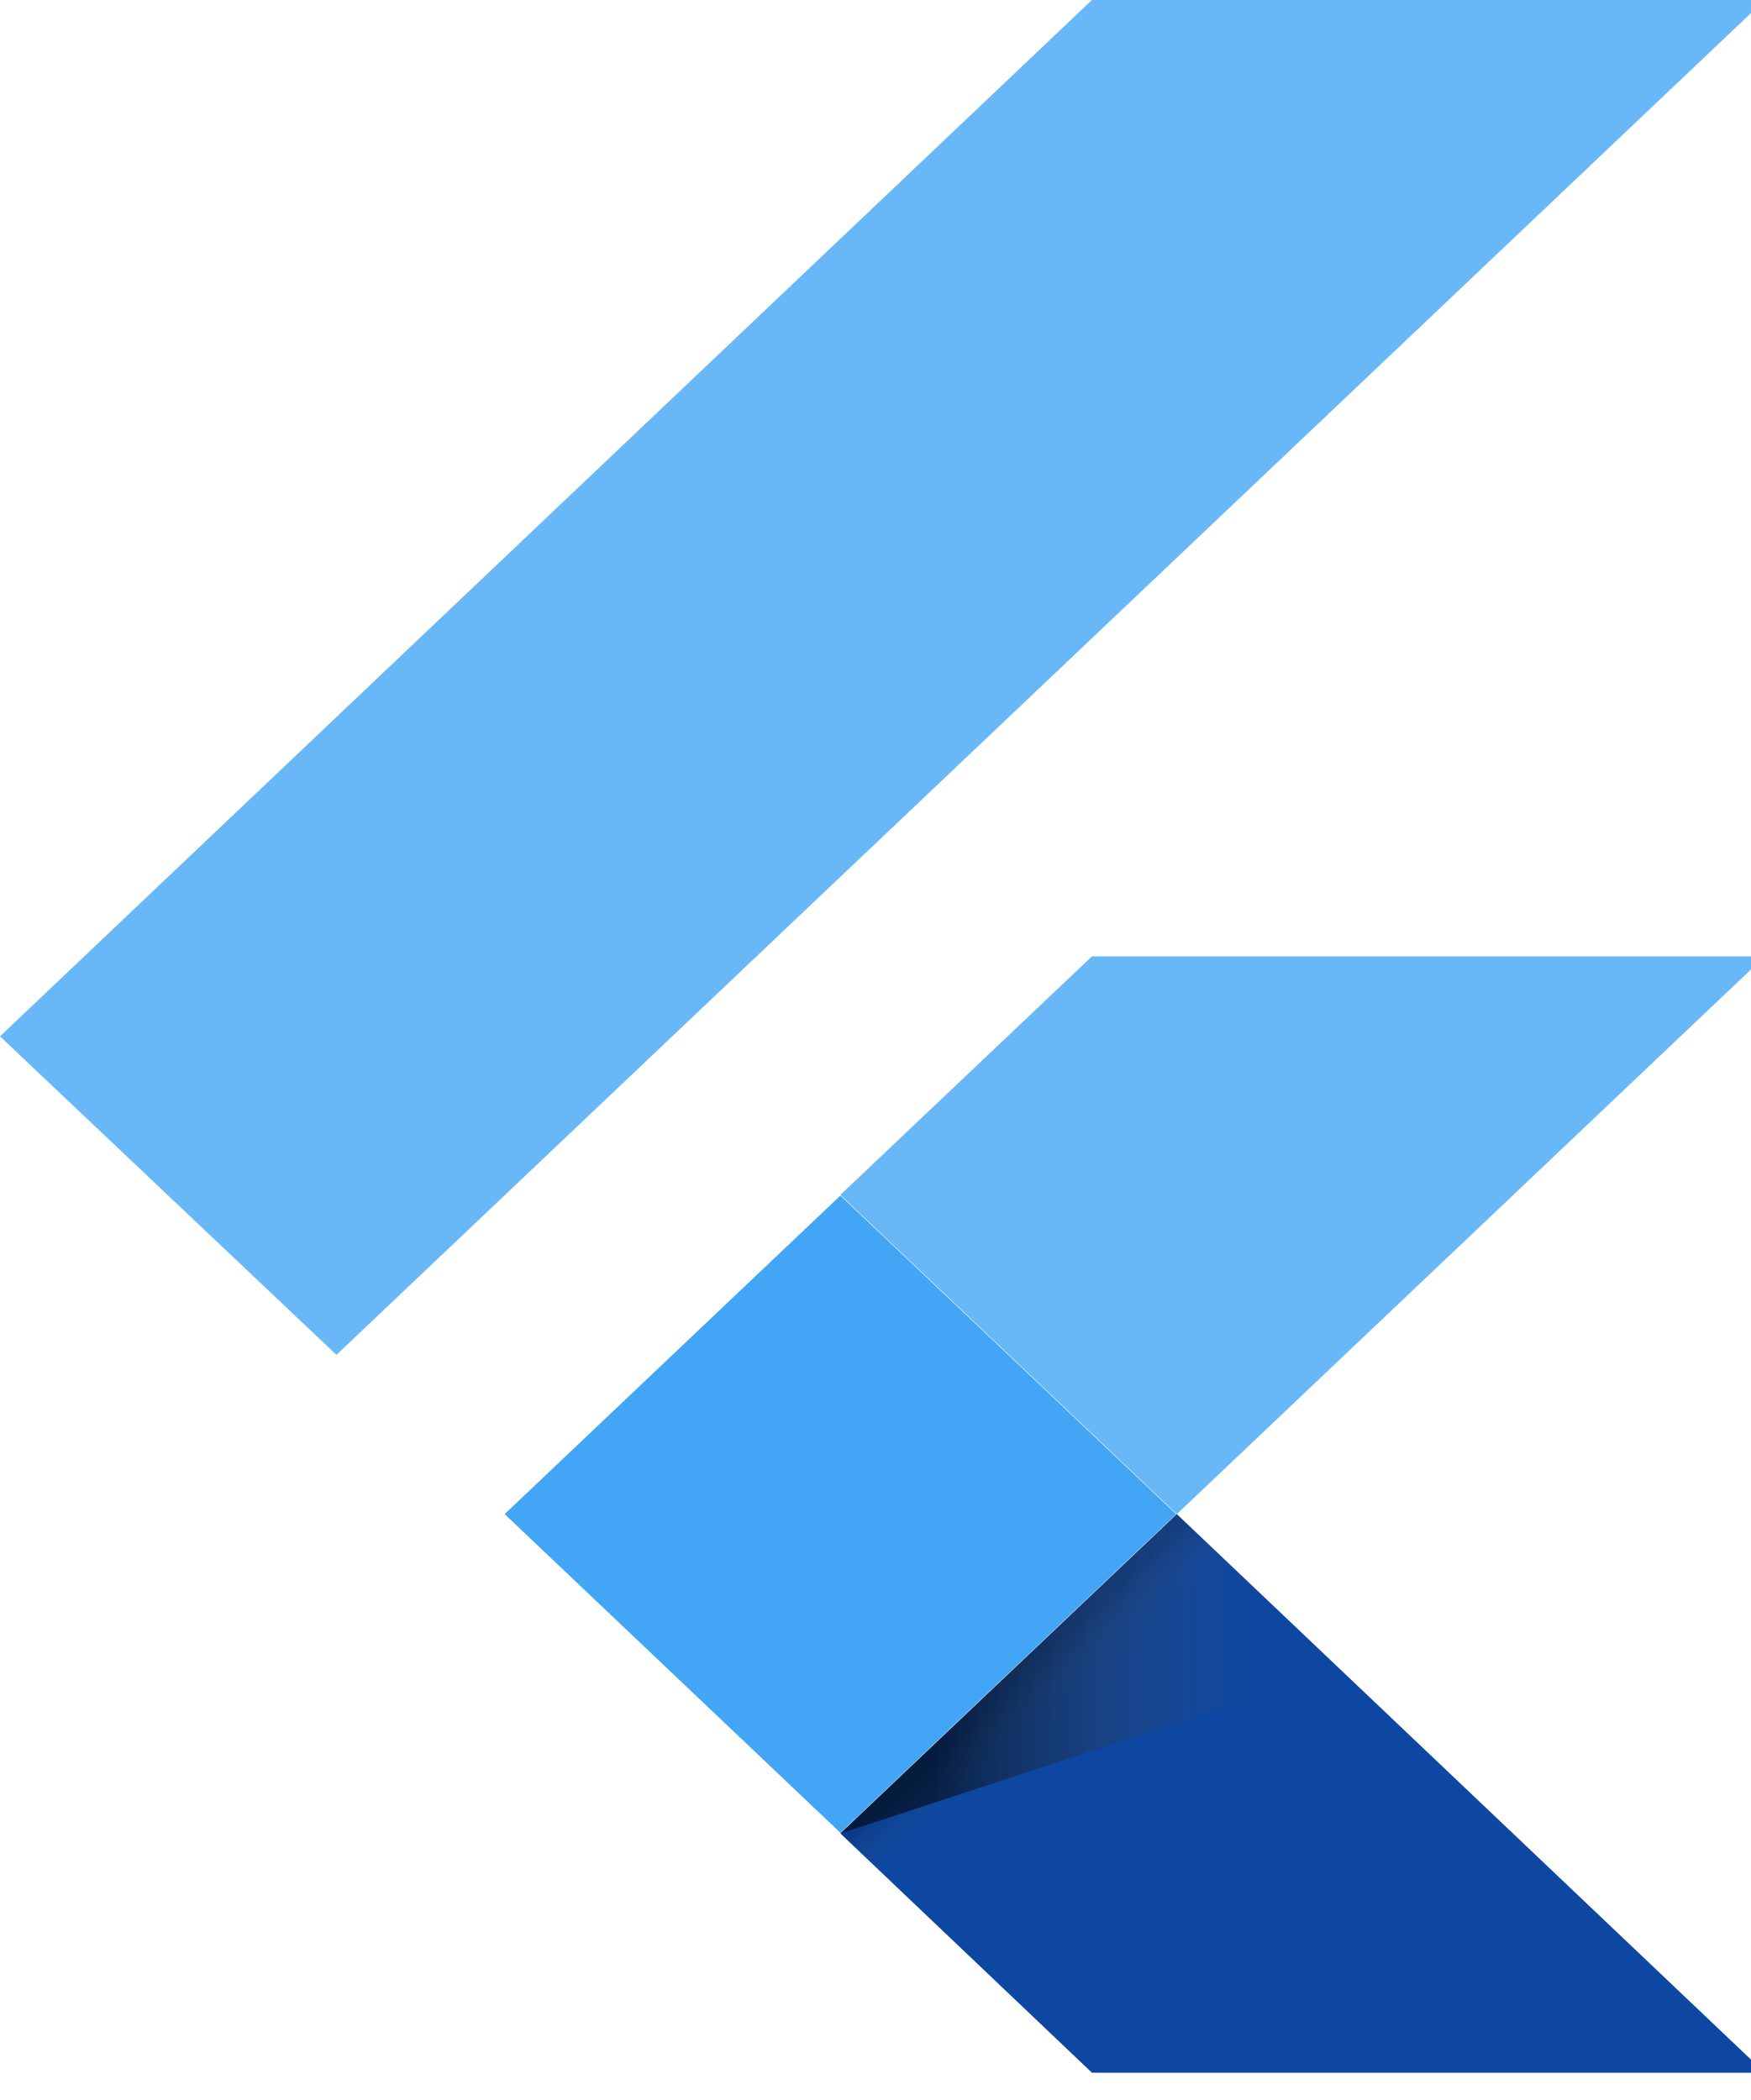
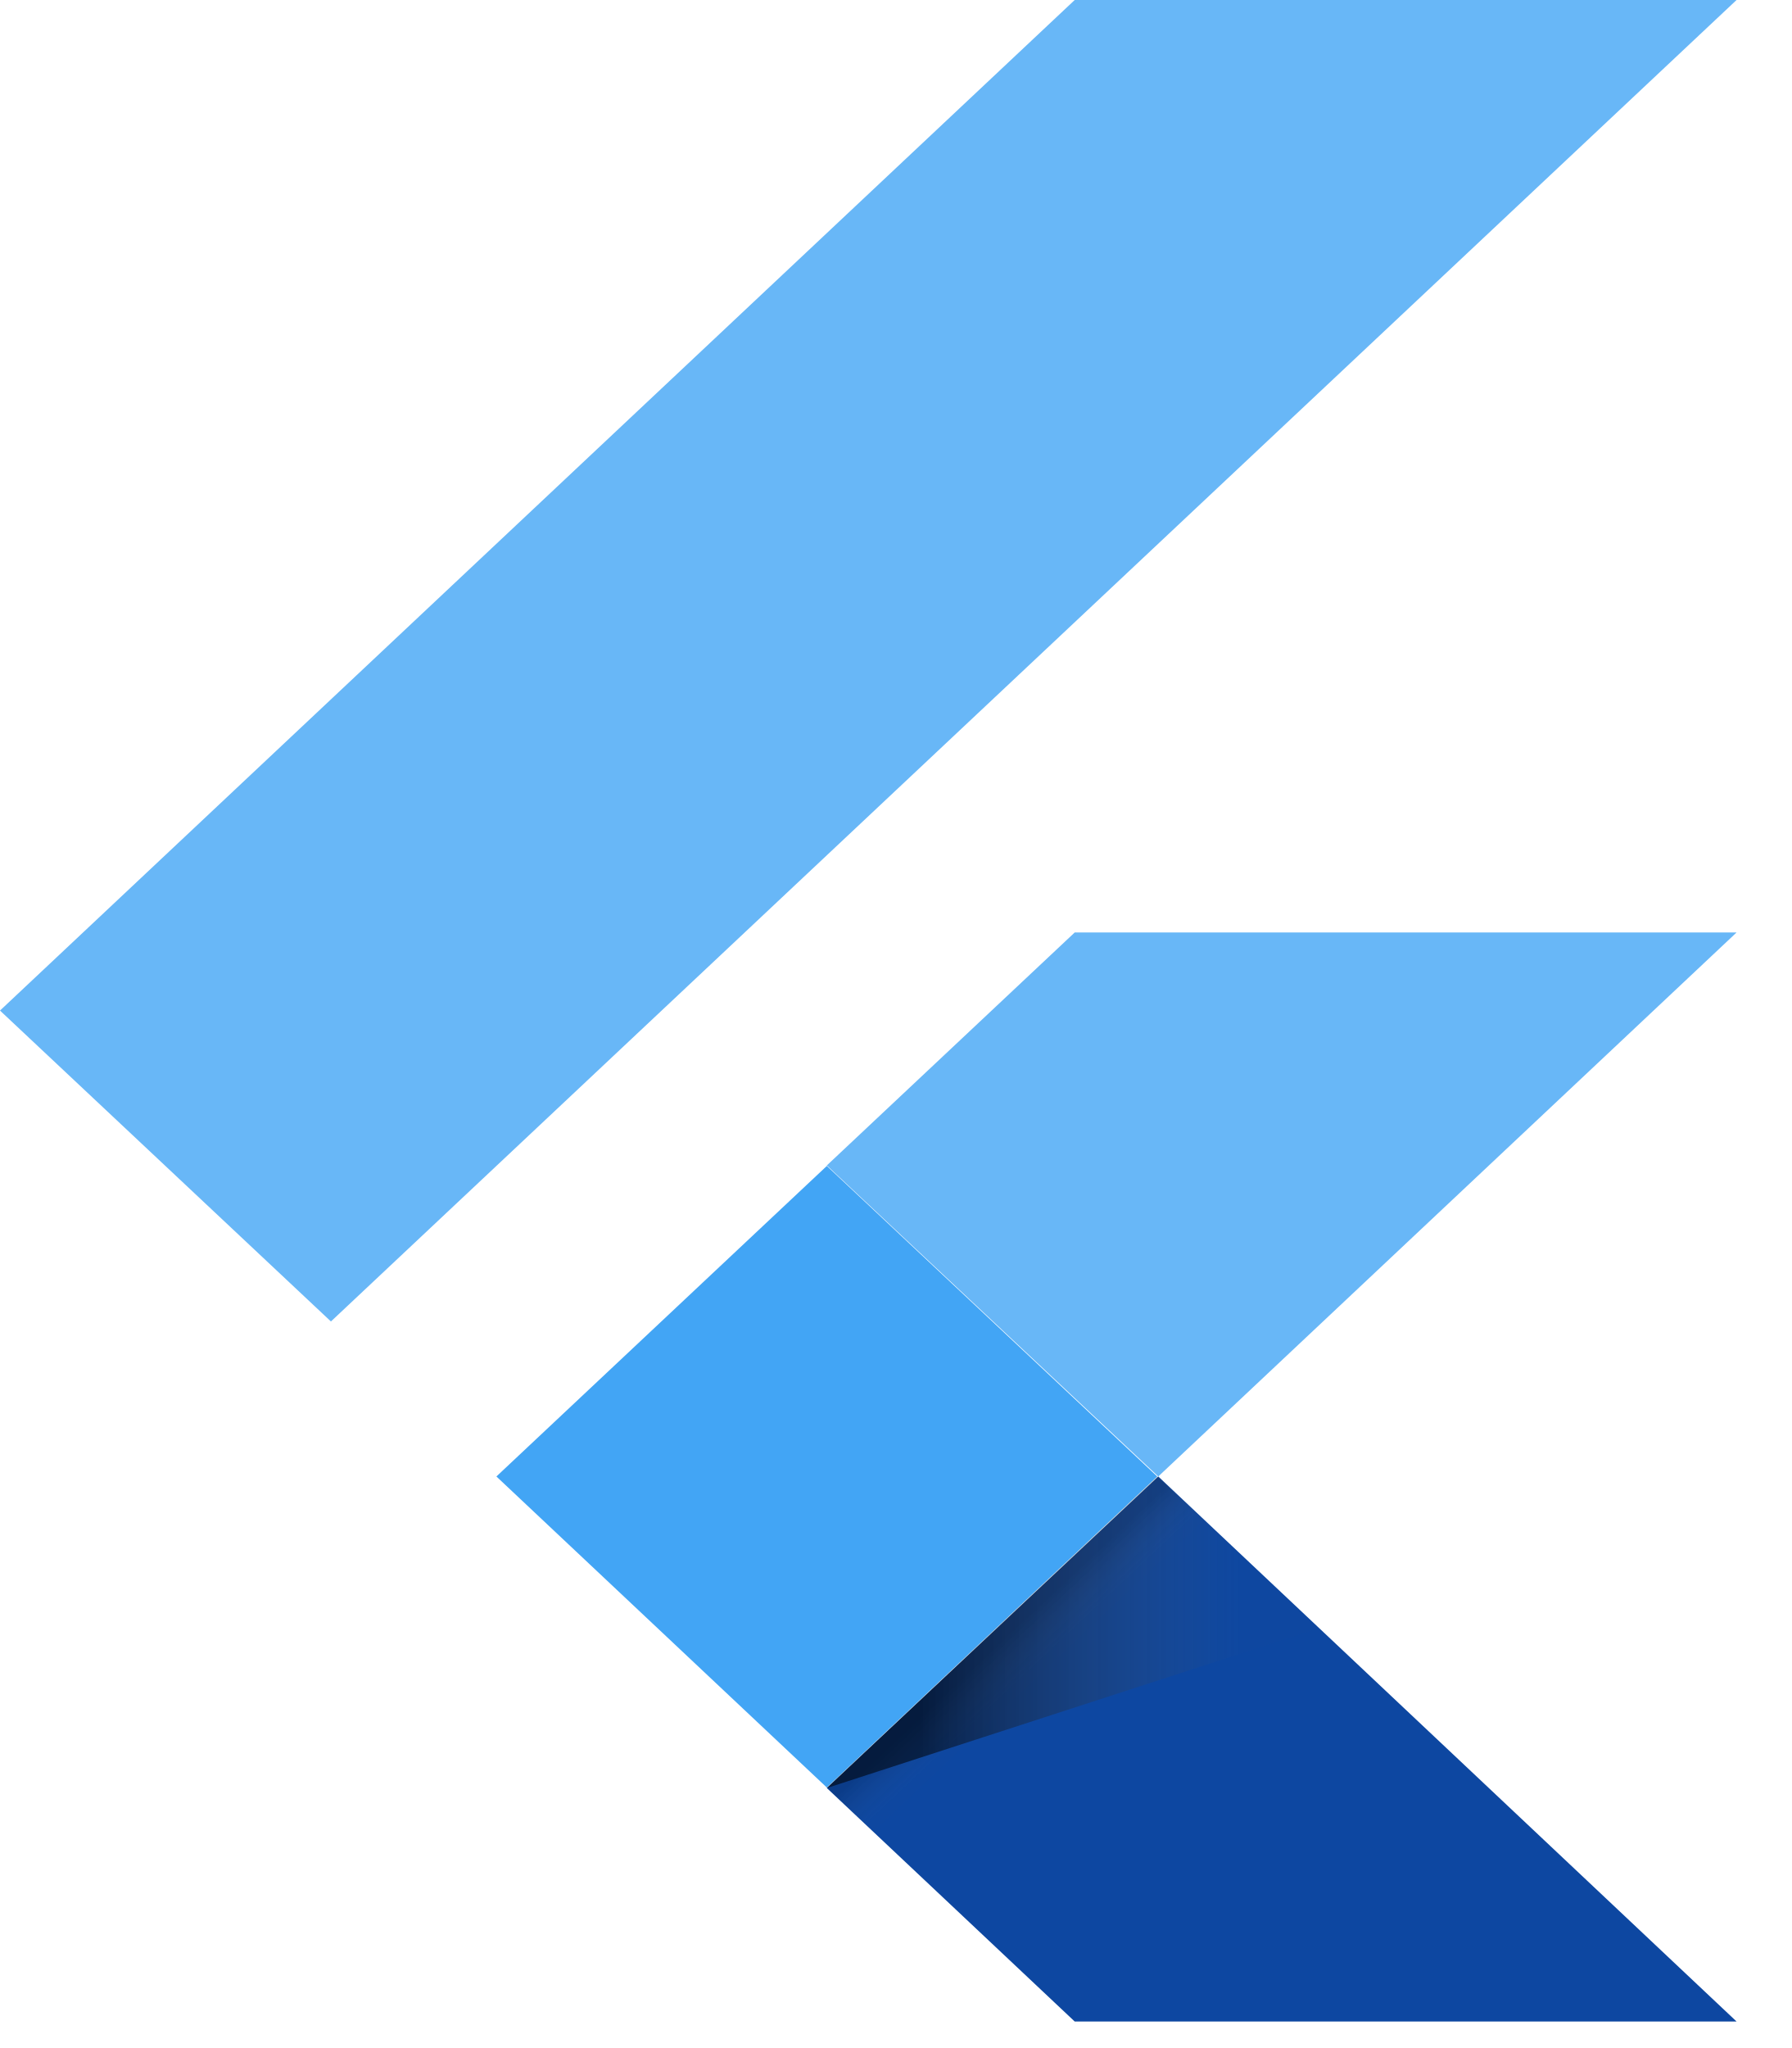
- <svg xmlns="http://www.w3.org/2000/svg" width="10pt" height="12pt" viewBox="0 0 10 12" version="1.1">
+ <svg xmlns="http://www.w3.org/2000/svg" width="14pt" height="16pt" viewBox="0 0 14 16" version="1.1">
  <defs>
-     <linearGradient id="linear0" gradientUnits="userSpaceOnUse" x1="-2115.003" y1="1930.741" x2="-2115.003" y2="1929.741" gradientTransform="matrix(1.918164,-1.820768,-0.267773,-0.254159,4579.684,-3350.65)">
+     <linearGradient id="linear0" gradientUnits="userSpaceOnUse" x1="-2115.003" y1="1930.741" x2="-2115.003" y2="1929.741" gradientTransform="matrix(2.582144,-2.427691,-0.360464,-0.338879,6164.959,-4467.533)">
      <stop offset="0.2" style="stop-color:rgb(0%,0%,0%);stop-opacity:0.149;" />
      <stop offset="0.85" style="stop-color:rgb(38.039%,38.039%,38.039%);stop-opacity:0.012;" />
    </linearGradient>
-     <linearGradient id="linear1" gradientUnits="userSpaceOnUse" x1="-2115.269" y1="1946.356" x2="-2114.269" y2="1946.356" gradientTransform="matrix(2.850444,0,0,-1.823351,6034.255,3558.454)">
+     <linearGradient id="linear1" gradientUnits="userSpaceOnUse" x1="-2115.269" y1="1946.356" x2="-2114.269" y2="1946.356" gradientTransform="matrix(3.837136,0,0,-2.431135,8123.036,4744.606)">
      <stop offset="0.2" style="stop-color:rgb(0%,0%,0%);stop-opacity:0.549;" />
      <stop offset="0.85" style="stop-color:rgb(38.039%,38.039%,38.039%);stop-opacity:0.012;" />
    </linearGradient>
  </defs>
  <g id="surface1">
-     <path style=" stroke:none;fill-rule:nonzero;fill:rgb(25.882%,64.706%,96.078%);fill-opacity:0.8;" d="M 1.922 7.742 L 0 5.922 L 6.238 0 L 10.082 0 M 10.082 5.465 L 6.238 5.465 L 4.801 6.828 L 6.723 8.652 " />
-     <path style=" stroke:none;fill-rule:nonzero;fill:rgb(5.098%,27.843%,63.137%);fill-opacity:1;" d="M 4.801 10.477 L 6.238 11.844 L 10.082 11.844 L 6.723 8.652 " />
-     <path style=" stroke:none;fill-rule:nonzero;fill:rgb(25.882%,64.706%,96.078%);fill-opacity:1;" d="M 2.883 8.652 L 4.801 6.832 L 6.719 8.652 L 4.801 10.473 Z M 2.883 8.652 " />
-     <path style=" stroke:none;fill-rule:nonzero;fill:url(#linear0);" d="M 4.801 10.473 L 6.719 8.652 L 6.988 8.906 L 5.07 10.73 Z M 4.801 10.473 " />
-     <path style=" stroke:none;fill-rule:nonzero;fill:url(#linear1);" d="M 4.801 10.477 L 7.648 9.543 L 6.723 8.652 " />
+     <path style=" stroke:none;fill-rule:nonzero;fill:rgb(25.882%,64.706%,96.078%);fill-opacity:0.8;" d="M 2.586 10.324 L 0 7.895 L 8.398 0 L 13.57 0 M 13.57 7.285 L 8.398 7.285 L 6.461 9.105 L 9.051 11.535 " />
+     <path style=" stroke:none;fill-rule:nonzero;fill:rgb(5.098%,27.843%,63.137%);fill-opacity:1;" d="M 6.461 13.969 L 8.398 15.793 L 13.57 15.793 L 9.051 11.535 " />
+     <path style=" stroke:none;fill-rule:nonzero;fill:rgb(25.882%,64.706%,96.078%);fill-opacity:1;" d="M 3.879 11.535 L 6.461 9.109 L 9.043 11.535 L 6.461 13.965 Z M 3.879 11.535 " />
+     <path style=" stroke:none;fill-rule:nonzero;fill:url(#linear0);" d="M 6.461 13.965 L 9.043 11.535 L 9.406 11.875 L 6.824 14.309 Z M 6.461 13.965 " />
+     <path style=" stroke:none;fill-rule:nonzero;fill:url(#linear1);" d="M 6.461 13.969 L 10.297 12.723 L 9.051 11.535 " />
  </g>
</svg>
